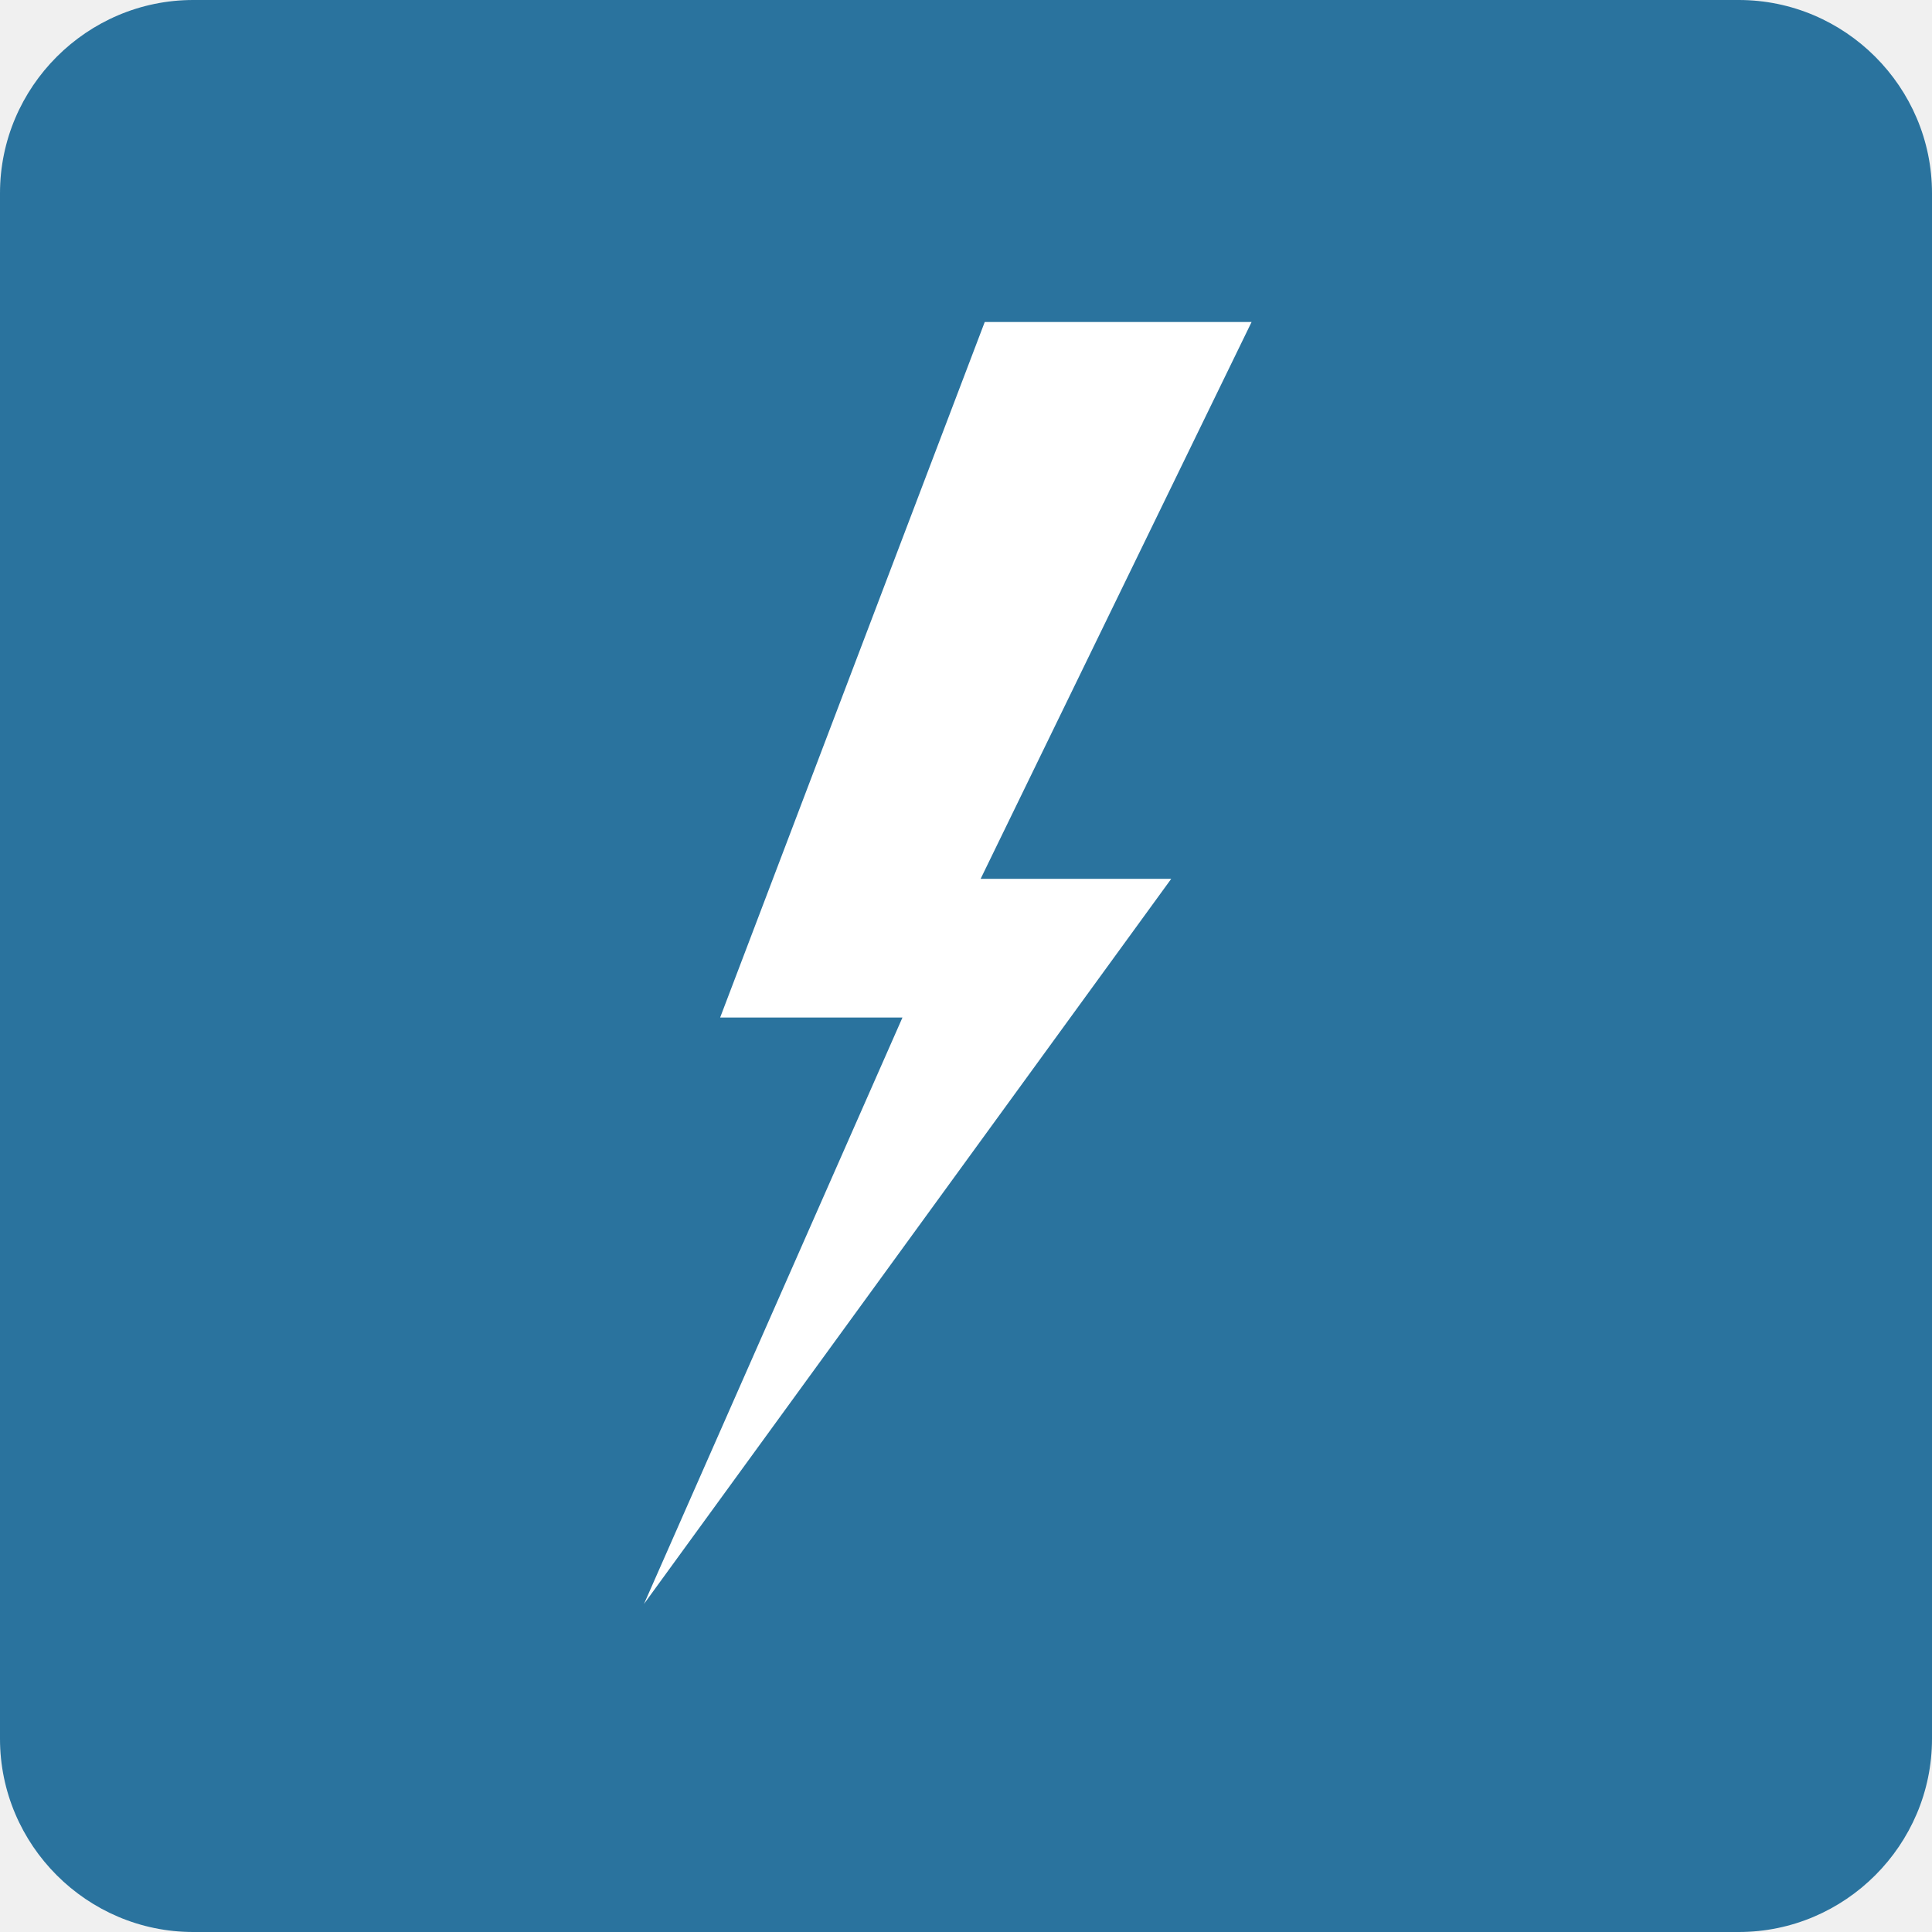
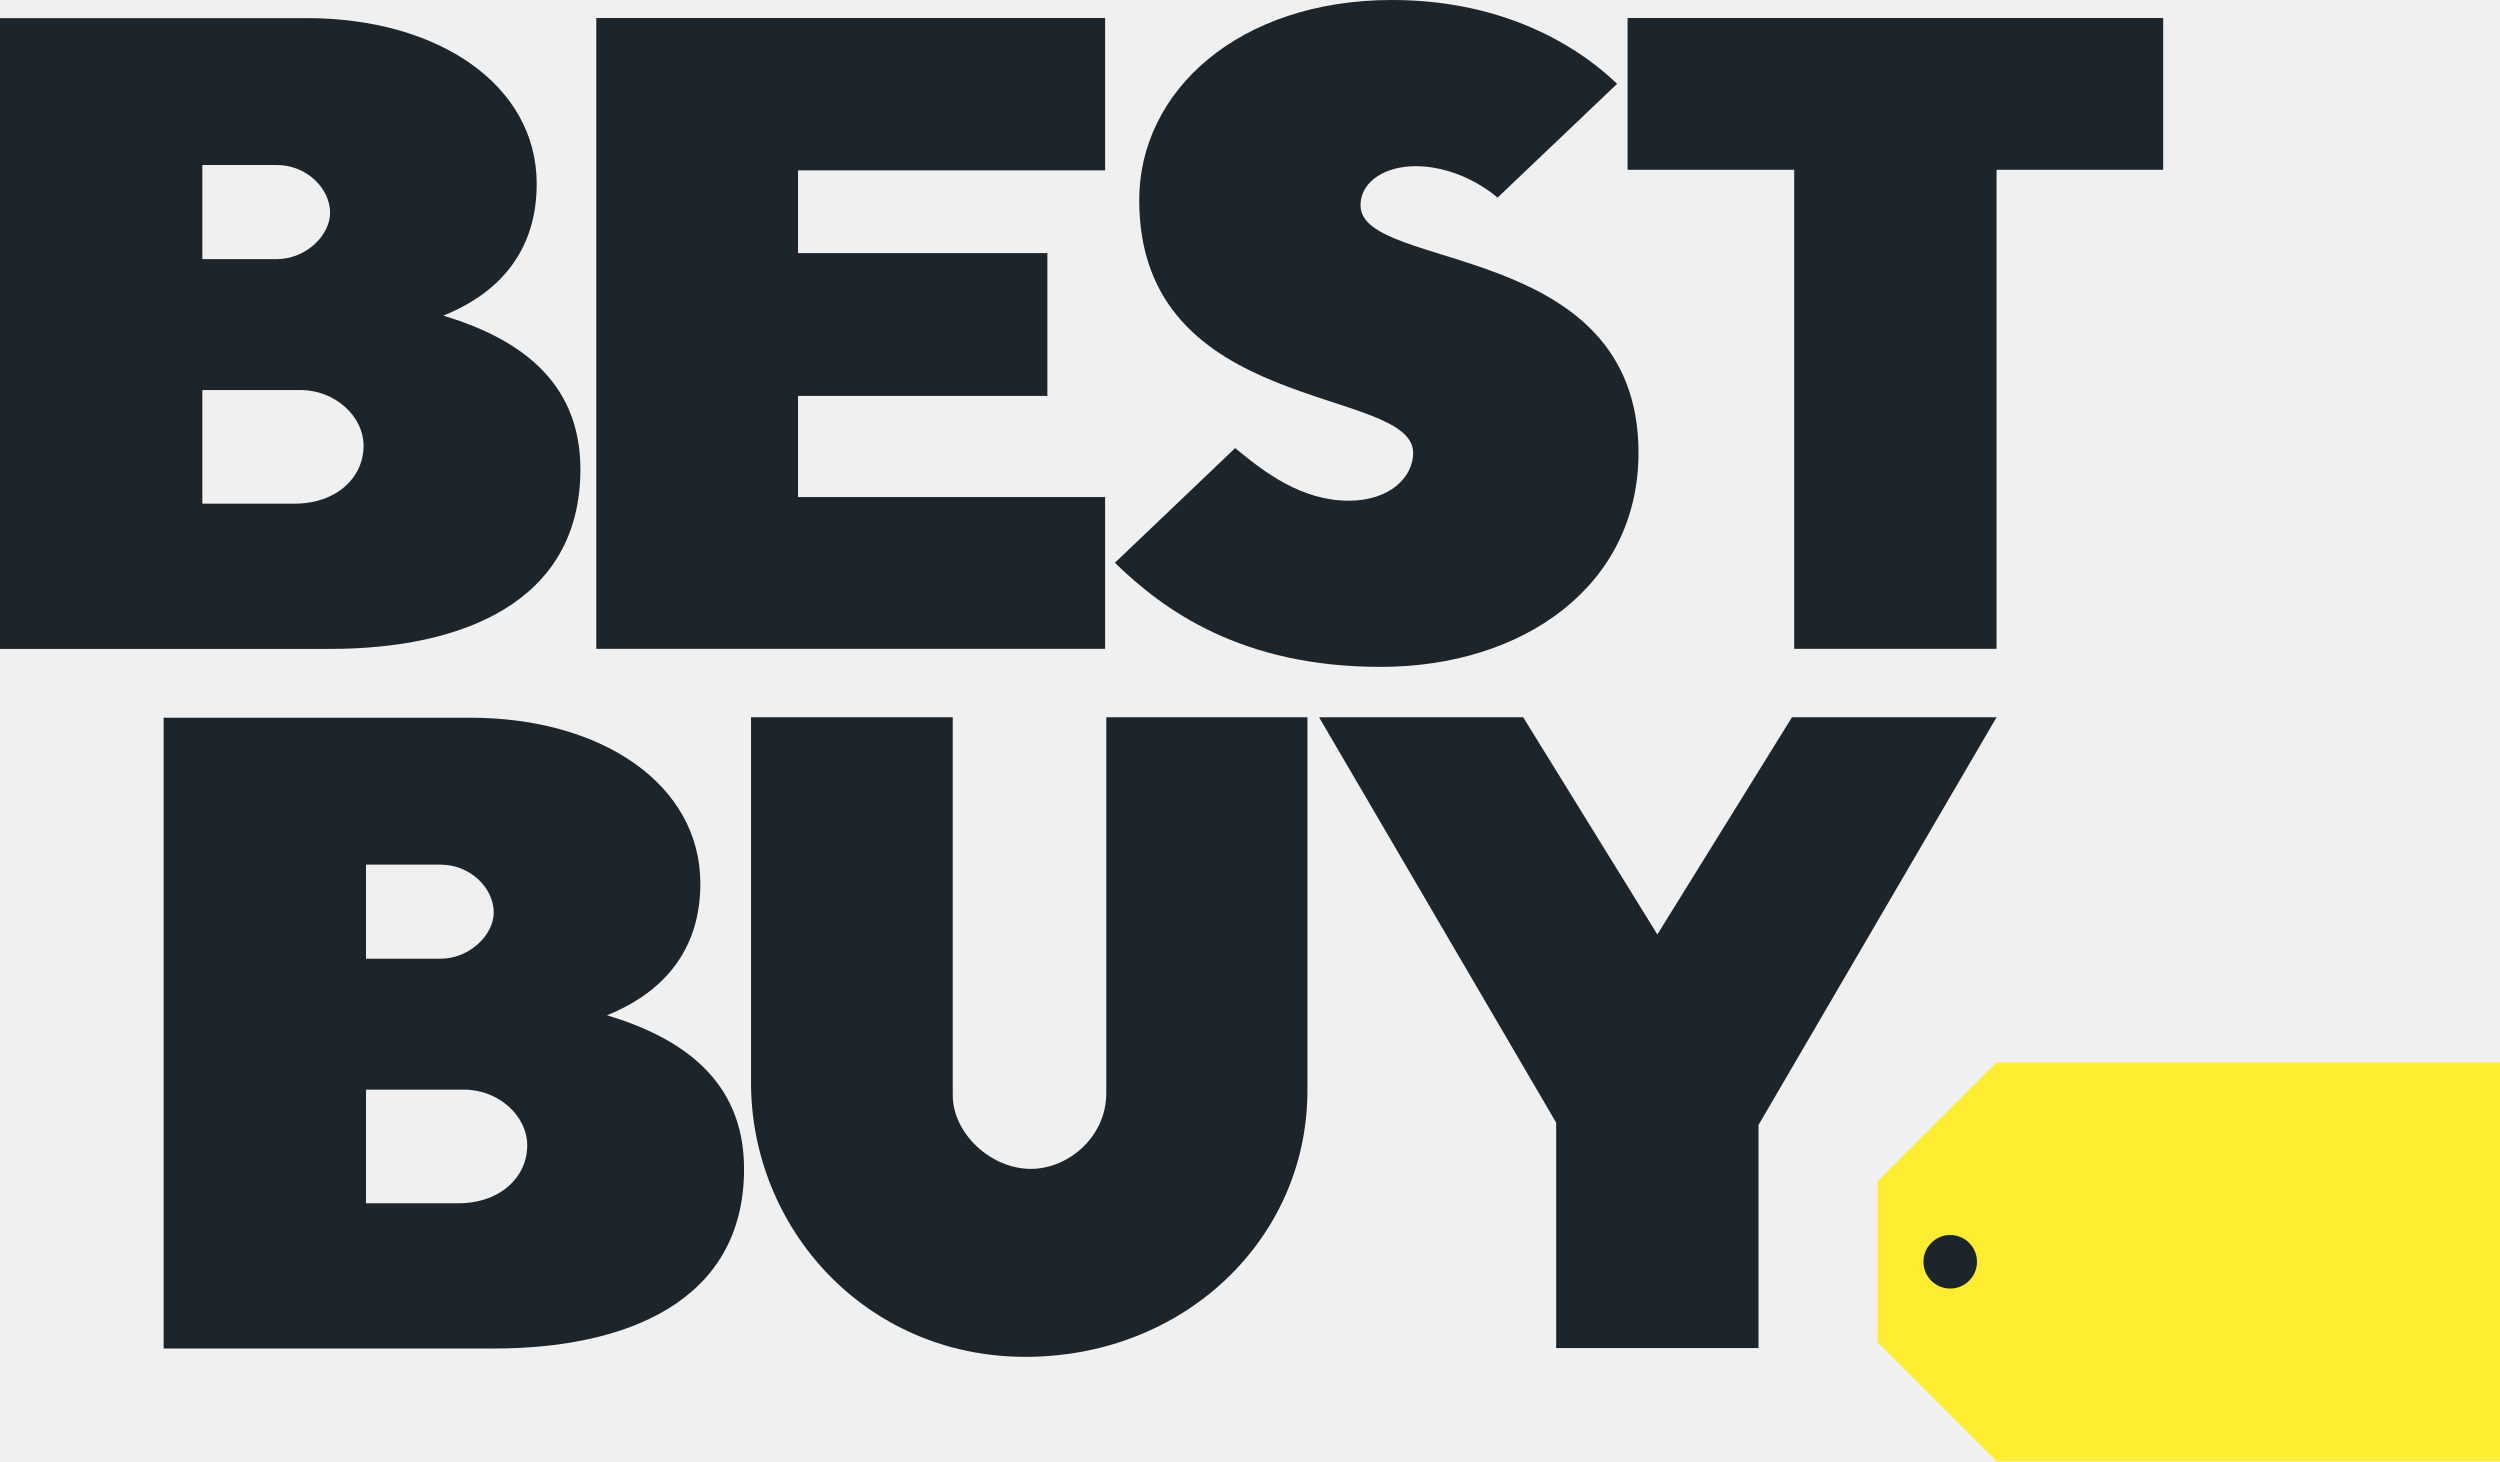
- <svg xmlns="http://www.w3.org/2000/svg" width="120px" height="120px" viewBox="0 0 120 120" version="1.1">
-   <g stroke="none" stroke-width="1" fill="none" fill-rule="evenodd">
-     <path d="M120,108 C120,114.6 114.6,120 108,120 L12,120 C5.4,120 0,114.6 0,108 L0,12 C0,5.4 5.4,0 12,0 L108,0 C114.6,0 120,5.4 120,12 L120,108 L120,108 Z" id="Shape" fill="#2A739E" />
-     <path d="M77.738,20 L61.164,20 L44.73,63.2 L56.054,63.2 L40,99.623 L72.746,54.587 L60.908,54.587 L77.738,20 Z" id="Path-1" fill="#FFFFFF" />
+ <svg xmlns="http://www.w3.org/2000/svg" width="1000" height="584.485">
+   <g transform="translate(-137.5,-22.39016)">
+     <path style="fill:#1c252c" d="m 137.5,29.631 0,252.321 132.111,0 c 51.998,0 100.051,-18.25 100.051,-71.858 0,-36.241 -26.108,-52.784 -54.823,-61.444 17.495,-7.018 37.342,-21.761 37.342,-52.666 0,-39.556 -39.248,-66.353 -92.091,-66.353 l -122.59,0 z m 80.933,58.766 29.755,0 c 12.113,0 21.349,9.488 21.349,19.117 0,8.947 -9.597,18.522 -21.349,18.522 l -29.755,0 0,-37.64 z m 0,90.008 39.276,0 c 13.711,0 25.217,10.414 25.217,22.316 0,12.639 -10.761,23.134 -27.598,23.134 l -36.896,0 0,-45.45 z" id="path2998" />
+     <path id="path3005" d="m 202.961,309.475 0,252.321 132.111,0 c 51.998,0 100.051,-18.25 100.051,-71.858 0,-36.241 -26.108,-52.784 -54.823,-61.444 17.495,-7.018 37.342,-21.761 37.342,-52.666 0,-39.556 -39.248,-66.353 -92.091,-66.353 l -122.59,0 z m 80.933,58.766 29.755,0 c 12.113,0 21.349,9.488 21.349,19.117 0,8.947 -9.597,18.522 -21.349,18.522 l -29.755,0 0,-37.64 z m 0,90.008 39.276,0 c 13.711,0 25.217,10.414 25.217,22.316 0,12.639 -10.761,23.134 -27.598,23.134 l -36.896,0 0,-45.45 z" style="fill:#1c252c" />
+     <path style="fill:#1c252c" d="m 376.015,281.922 0,-252.321 203.523,0 0,60.938 -122.828,0 0,33.087 99.738,0 0,57.129 -99.738,0 0,40.467 122.828,0 0,60.7 z" id="path3007" />
+     <path style="fill:#1c252c" d="m 689.788,289.144 c 57.288,0 103.111,-32.677 103.111,-85.632 0,-85.461 -111.178,-72.31 -111.178,-98.919 0,-10.278 10.809,-15.733 21.895,-15.733 19.104,0 32.907,12.586 32.907,12.586 L 784.354,55.904 C 765.223,37.697 735.009,22.39 694.307,22.39 c -61.128,0 -101.119,36.28 -101.119,80.045 0,86.548 109.575,73.987 109.575,101.143 0,9.519 -9.158,19.096 -25.769,19.096 -18.859,0 -33.799,-11.385 -45.426,-21.044 l -48.111,45.868 c 19.373,18.87 50.475,41.646 106.33,41.646 z" id="path3009" />
+     <path style="fill:#1c252c" d="m 855.186,281.922 0,-191.621 -66.651,0 0,-60.7 214.235,0 0,60.7 -66.651,0 0,191.621 z" id="path3011" />
+     <path style="fill:#1c252c" d="m 437.905,309.296 80.695,0 0,151.154 c 0,15.349 15.276,29.494 31.203,29.494 15.024,0 30.211,-12.773 30.211,-30.301 l 0,-150.347 80.457,0 0,149.319 c 0,59.251 -49.193,106.514 -112.8,106.514 -63.97,0 -109.766,-51.437 -109.766,-109.742 z" id="path3013" />
+     <path style="fill:#1c252c;fill-opacity:1;stroke:none" d="m 759.971,561.617 0,-90.162 -94.845,-162.159 81.645,0 53.666,86.884 53.852,-86.884 81.83,0 -95.215,163.086 0,89.234 z" id="path3015" />
+     <path style="fill:#ffed31" d="m 936.119,447.389 -47.608,47.608 0,64.27 47.608,47.608 201.381,0 0,-159.486 z" id="path3017" />
+     <path style="fill:#1c252c" id="path3024" d="m 469,573.362 c 0,2.209 -1.791,4 -4,4 -2.209,0 -4,-1.791 -4,-4 0,-2.209 1.791,-4 4,-4 2.209,0 4,1.791 4,4 z" transform="matrix(2.677934,0,0,2.677934,-327.6508,-1008.324)" />
  </g>
</svg>
